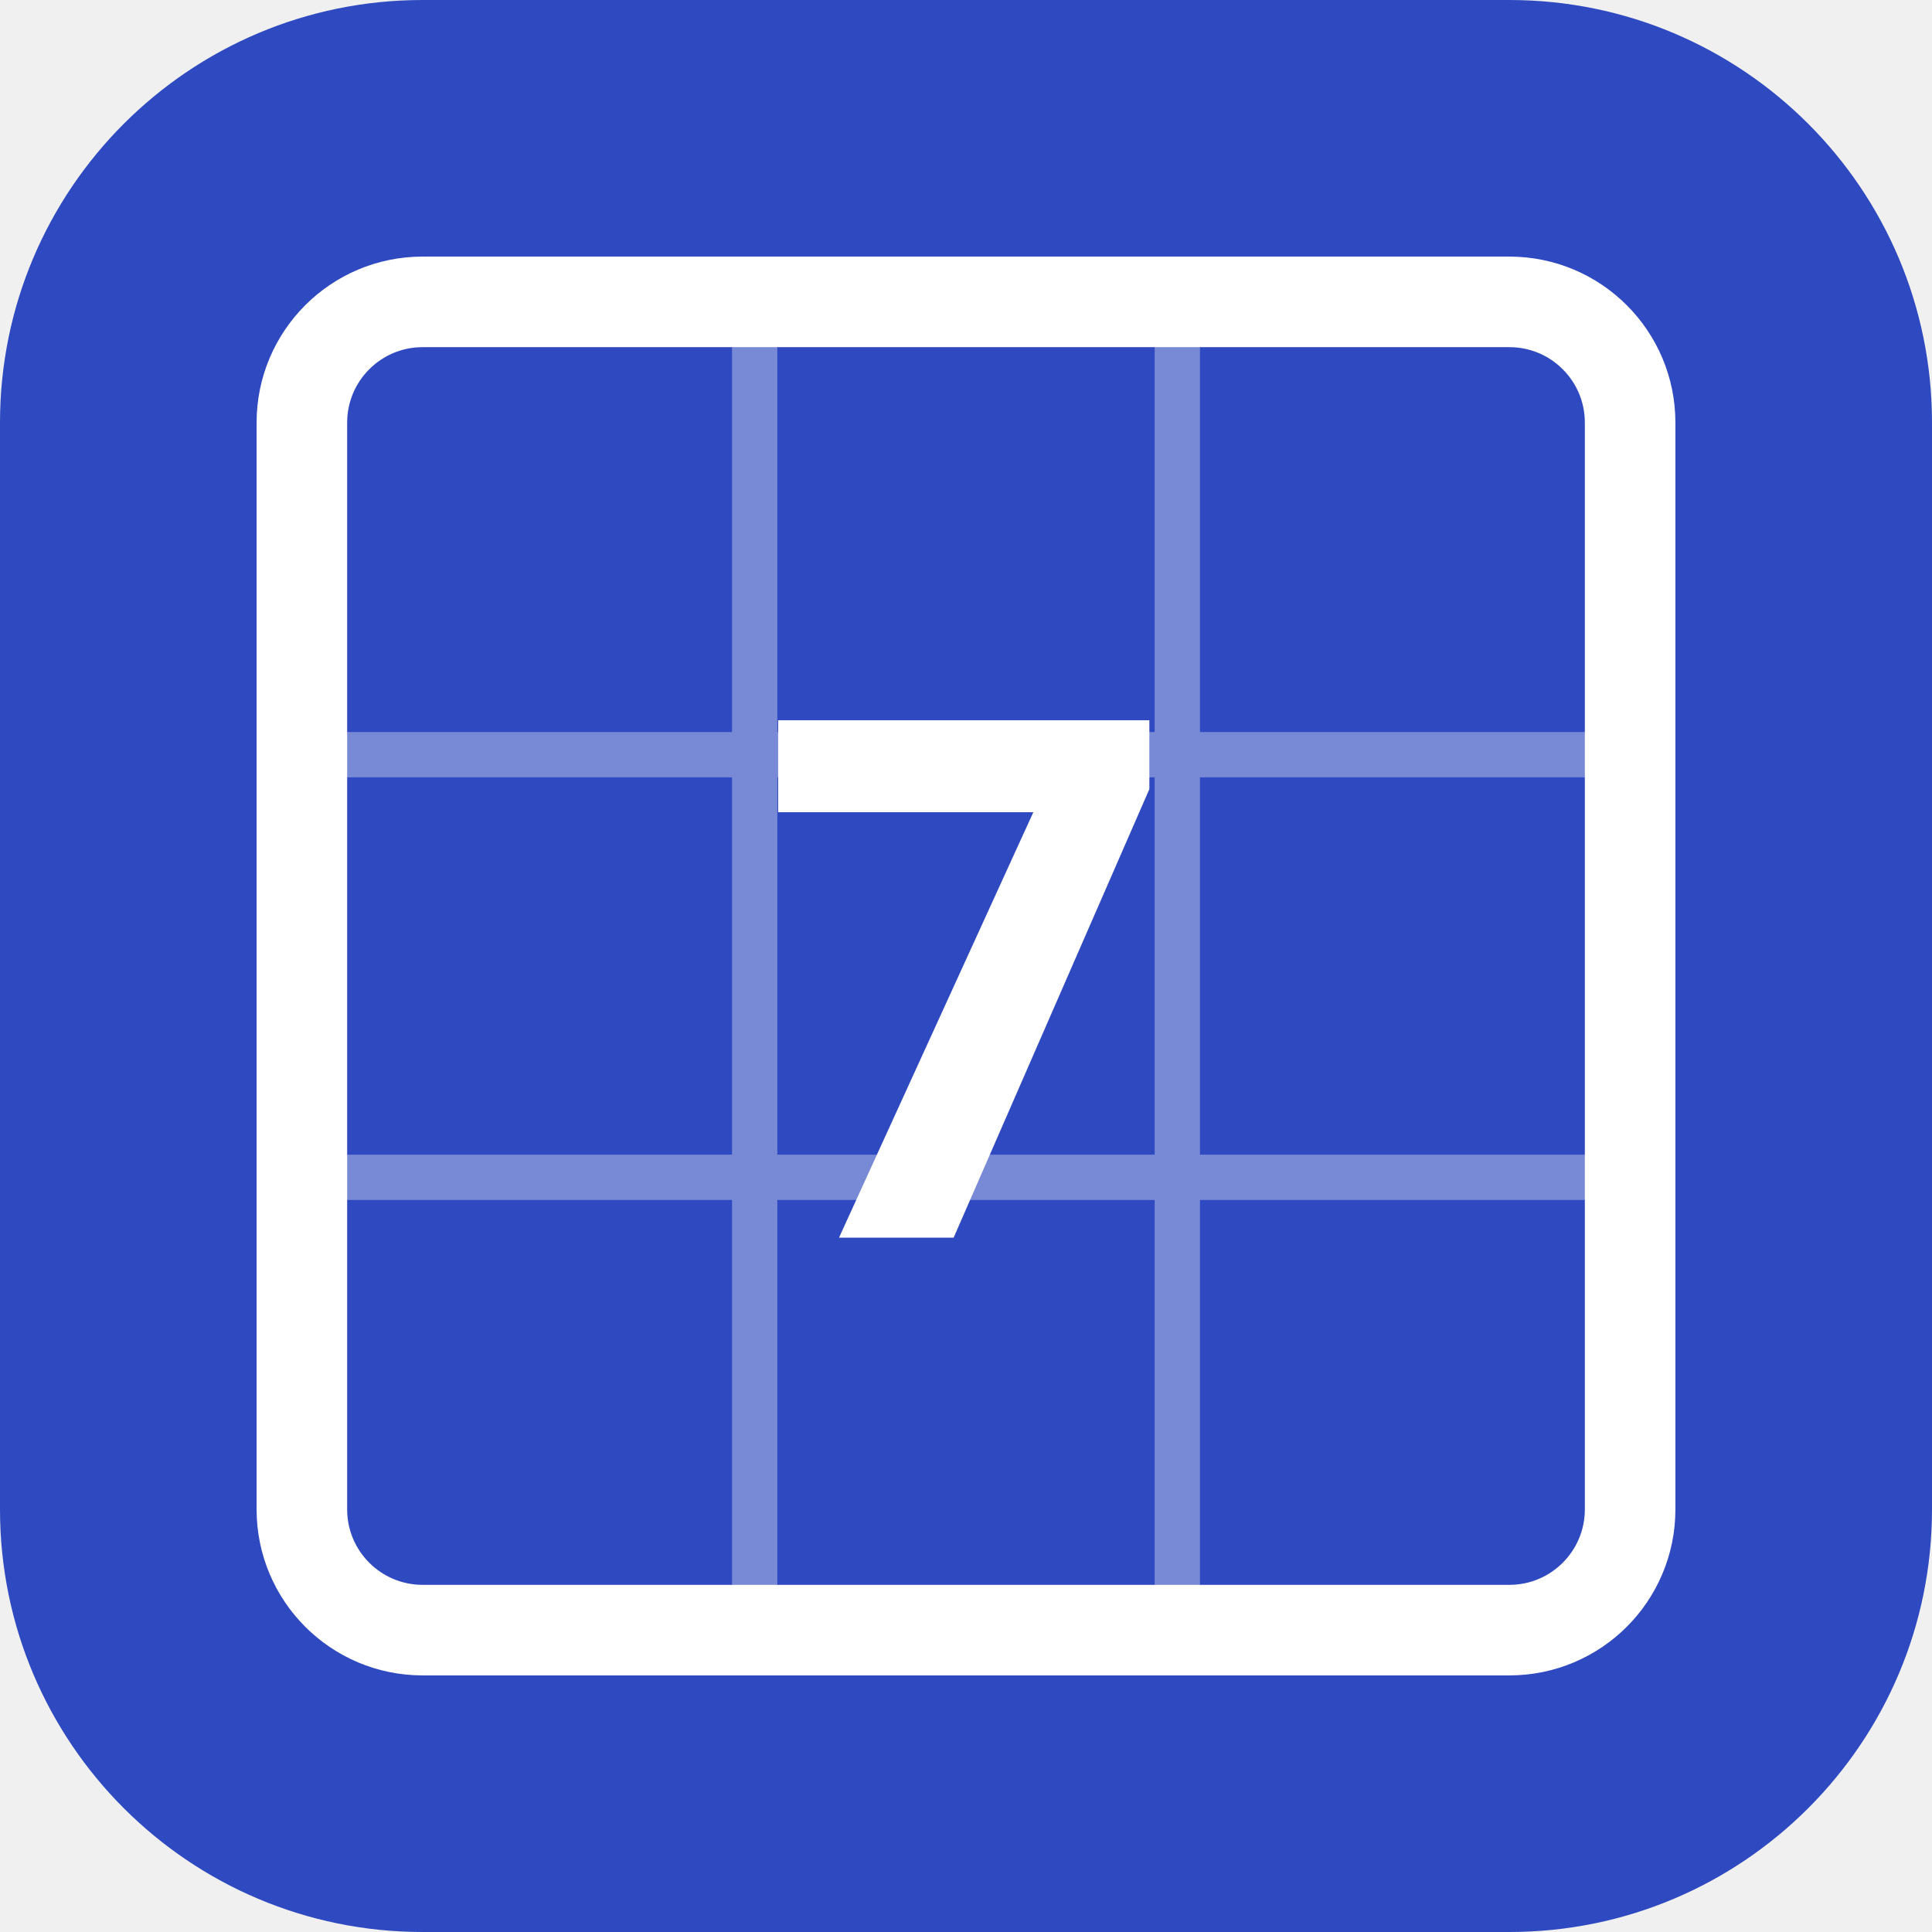
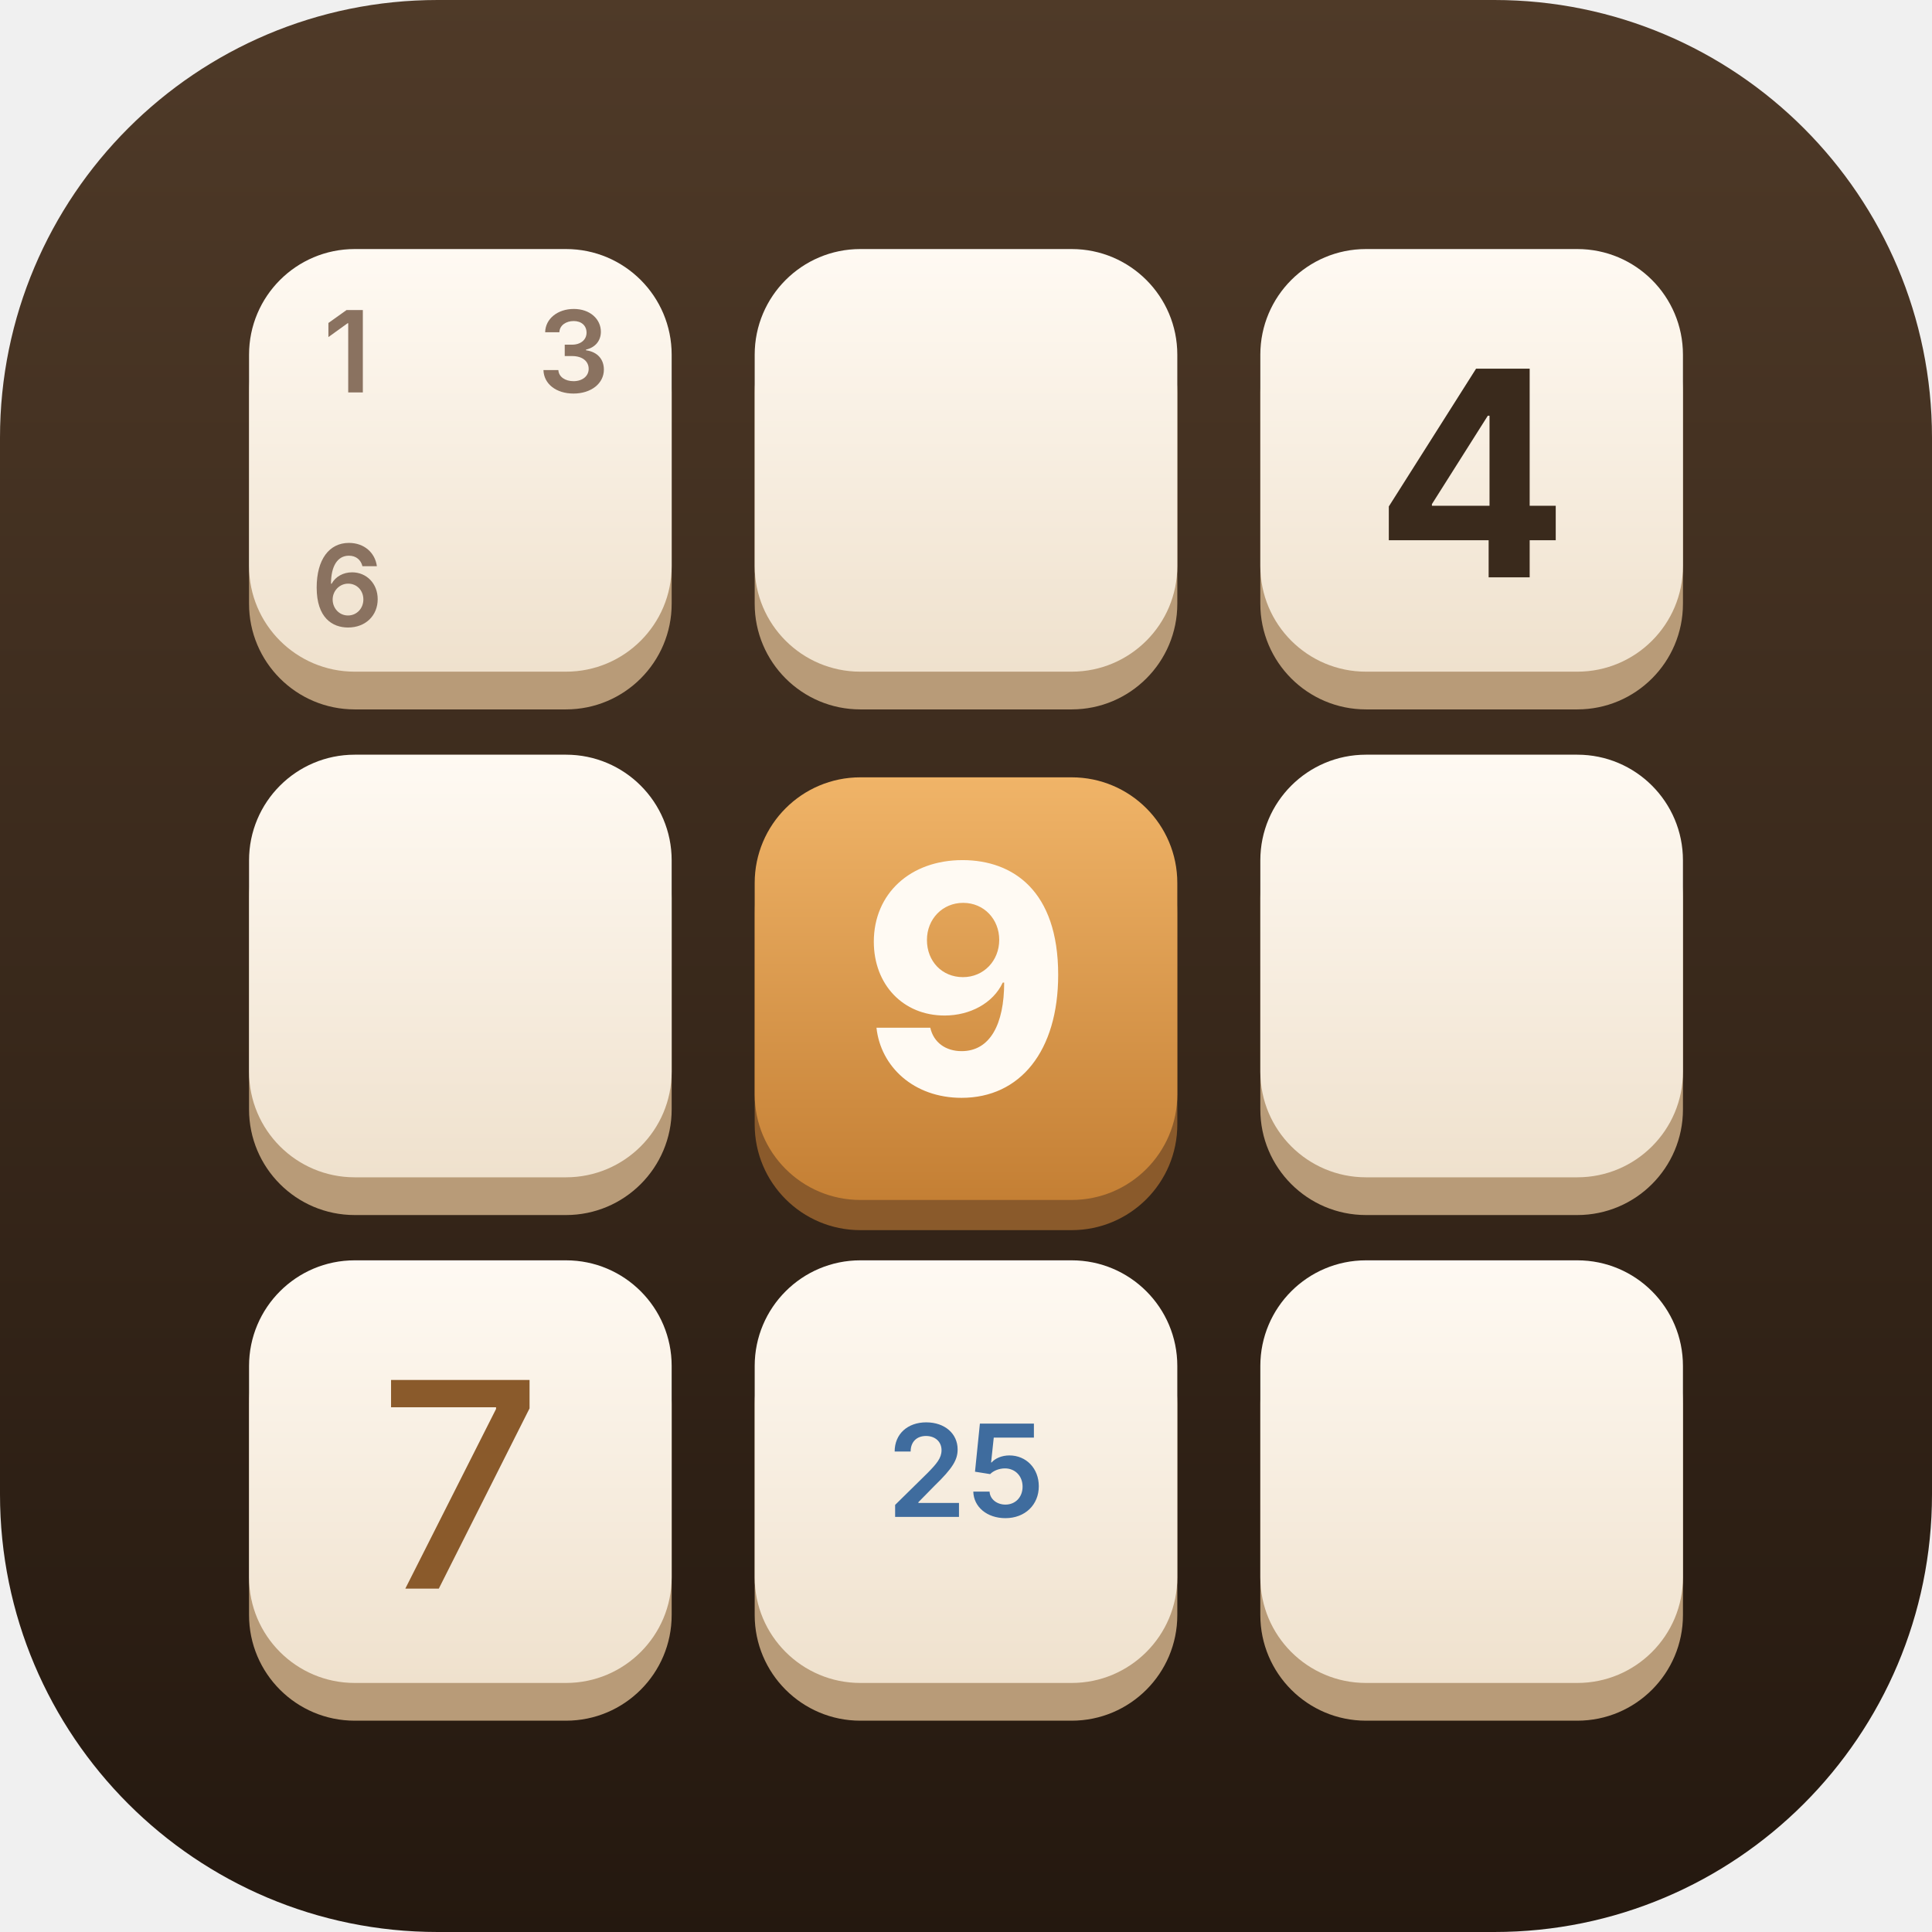
- <svg xmlns="http://www.w3.org/2000/svg" viewBox="0 0 64 64">
-   <rect width="64" height="64" rx="14" fill="#2f4ac0" />
-   <g stroke="#ffffff" stroke-opacity=".35" stroke-width="1.5">
-     <path d="M25 10v44M39 10v44M10 25h44M10 39h44" />
+ <svg xmlns="http://www.w3.org/2000/svg" viewBox="0 0 512 512">
+   <defs>
+     <linearGradient id="bg" x1="0" y1="0" x2="0" y2="1">
+       <stop offset="0" stop-color="#4f3a28" />
+       <stop offset="1" stop-color="#24180f" />
+     </linearGradient>
+     <linearGradient id="key" x1="0" y1="0" x2="0" y2="1">
+       <stop offset="0" stop-color="#fffaf3" />
+       <stop offset="1" stop-color="#efe1cd" />
+     </linearGradient>
+     <linearGradient id="hot" x1="0" y1="0" x2="0" y2="1">
+       <stop offset="0" stop-color="#f0b468" />
+       <stop offset="1" stop-color="#c47f34" />
+     </linearGradient>
+   </defs>
+   <rect width="512" height="512" rx="116" fill="url(#bg)" />
+   <g fill="#b89b78">
+     <rect x="66" y="76" width="112" height="112" rx="28" />
+     <rect x="200" y="76" width="112" height="112" rx="28" />
+     <rect x="334" y="76" width="112" height="112" rx="28" />
+     <rect x="66" y="210" width="112" height="112" rx="28" />
+     <rect x="334" y="210" width="112" height="112" rx="28" />
+     <rect x="66" y="344" width="112" height="112" rx="28" />
+     <rect x="200" y="344" width="112" height="112" rx="28" />
+     <rect x="334" y="344" width="112" height="112" rx="28" />
  </g>
-   <rect x="10" y="10" width="44" height="44" rx="4" fill="none" stroke="#fff" stroke-width="3" />
-   <text x="32" y="41" text-anchor="middle" font-family="system-ui, sans-serif" font-size="24" font-weight="700" fill="#fff">7</text>
+   <g fill="url(#key)">
+     <rect x="66" y="66" width="112" height="112" rx="28" />
+     <rect x="200" y="66" width="112" height="112" rx="28" />
+     <rect x="334" y="66" width="112" height="112" rx="28" />
+     <rect x="66" y="200" width="112" height="112" rx="28" />
+     <rect x="334" y="200" width="112" height="112" rx="28" />
+     <rect x="66" y="334" width="112" height="112" rx="28" />
+     <rect x="200" y="334" width="112" height="112" rx="28" />
+     <rect x="334" y="334" width="112" height="112" rx="28" />
+   </g>
+   <rect x="200" y="214" width="112" height="112" rx="28" fill="#8a5a2b" />
+   <rect x="200" y="206" width="112" height="112" rx="28" fill="url(#hot)" />
+   <g font-family="system-ui, -apple-system, 'Segoe UI', sans-serif" text-anchor="middle">
+     <text x="256" y="290" font-size="84" font-weight="800" fill="#fffaf3">9</text>
+     <text x="390" y="153" font-size="76" font-weight="700" fill="#3a2a1c">4</text>
+     <text x="122" y="421" font-size="76" font-weight="500" fill="#8a5a2b">7</text>
+     <g font-size="30" font-weight="600" fill="#8a7260">
+       <text x="92" y="104">1</text>
+       <text x="152" y="104">3</text>
+       <text x="92" y="166">6</text>
+     </g>
+     <text x="256" y="402" font-size="34" font-weight="600" fill="#3f6c9e">25</text>
+   </g>
</svg>
